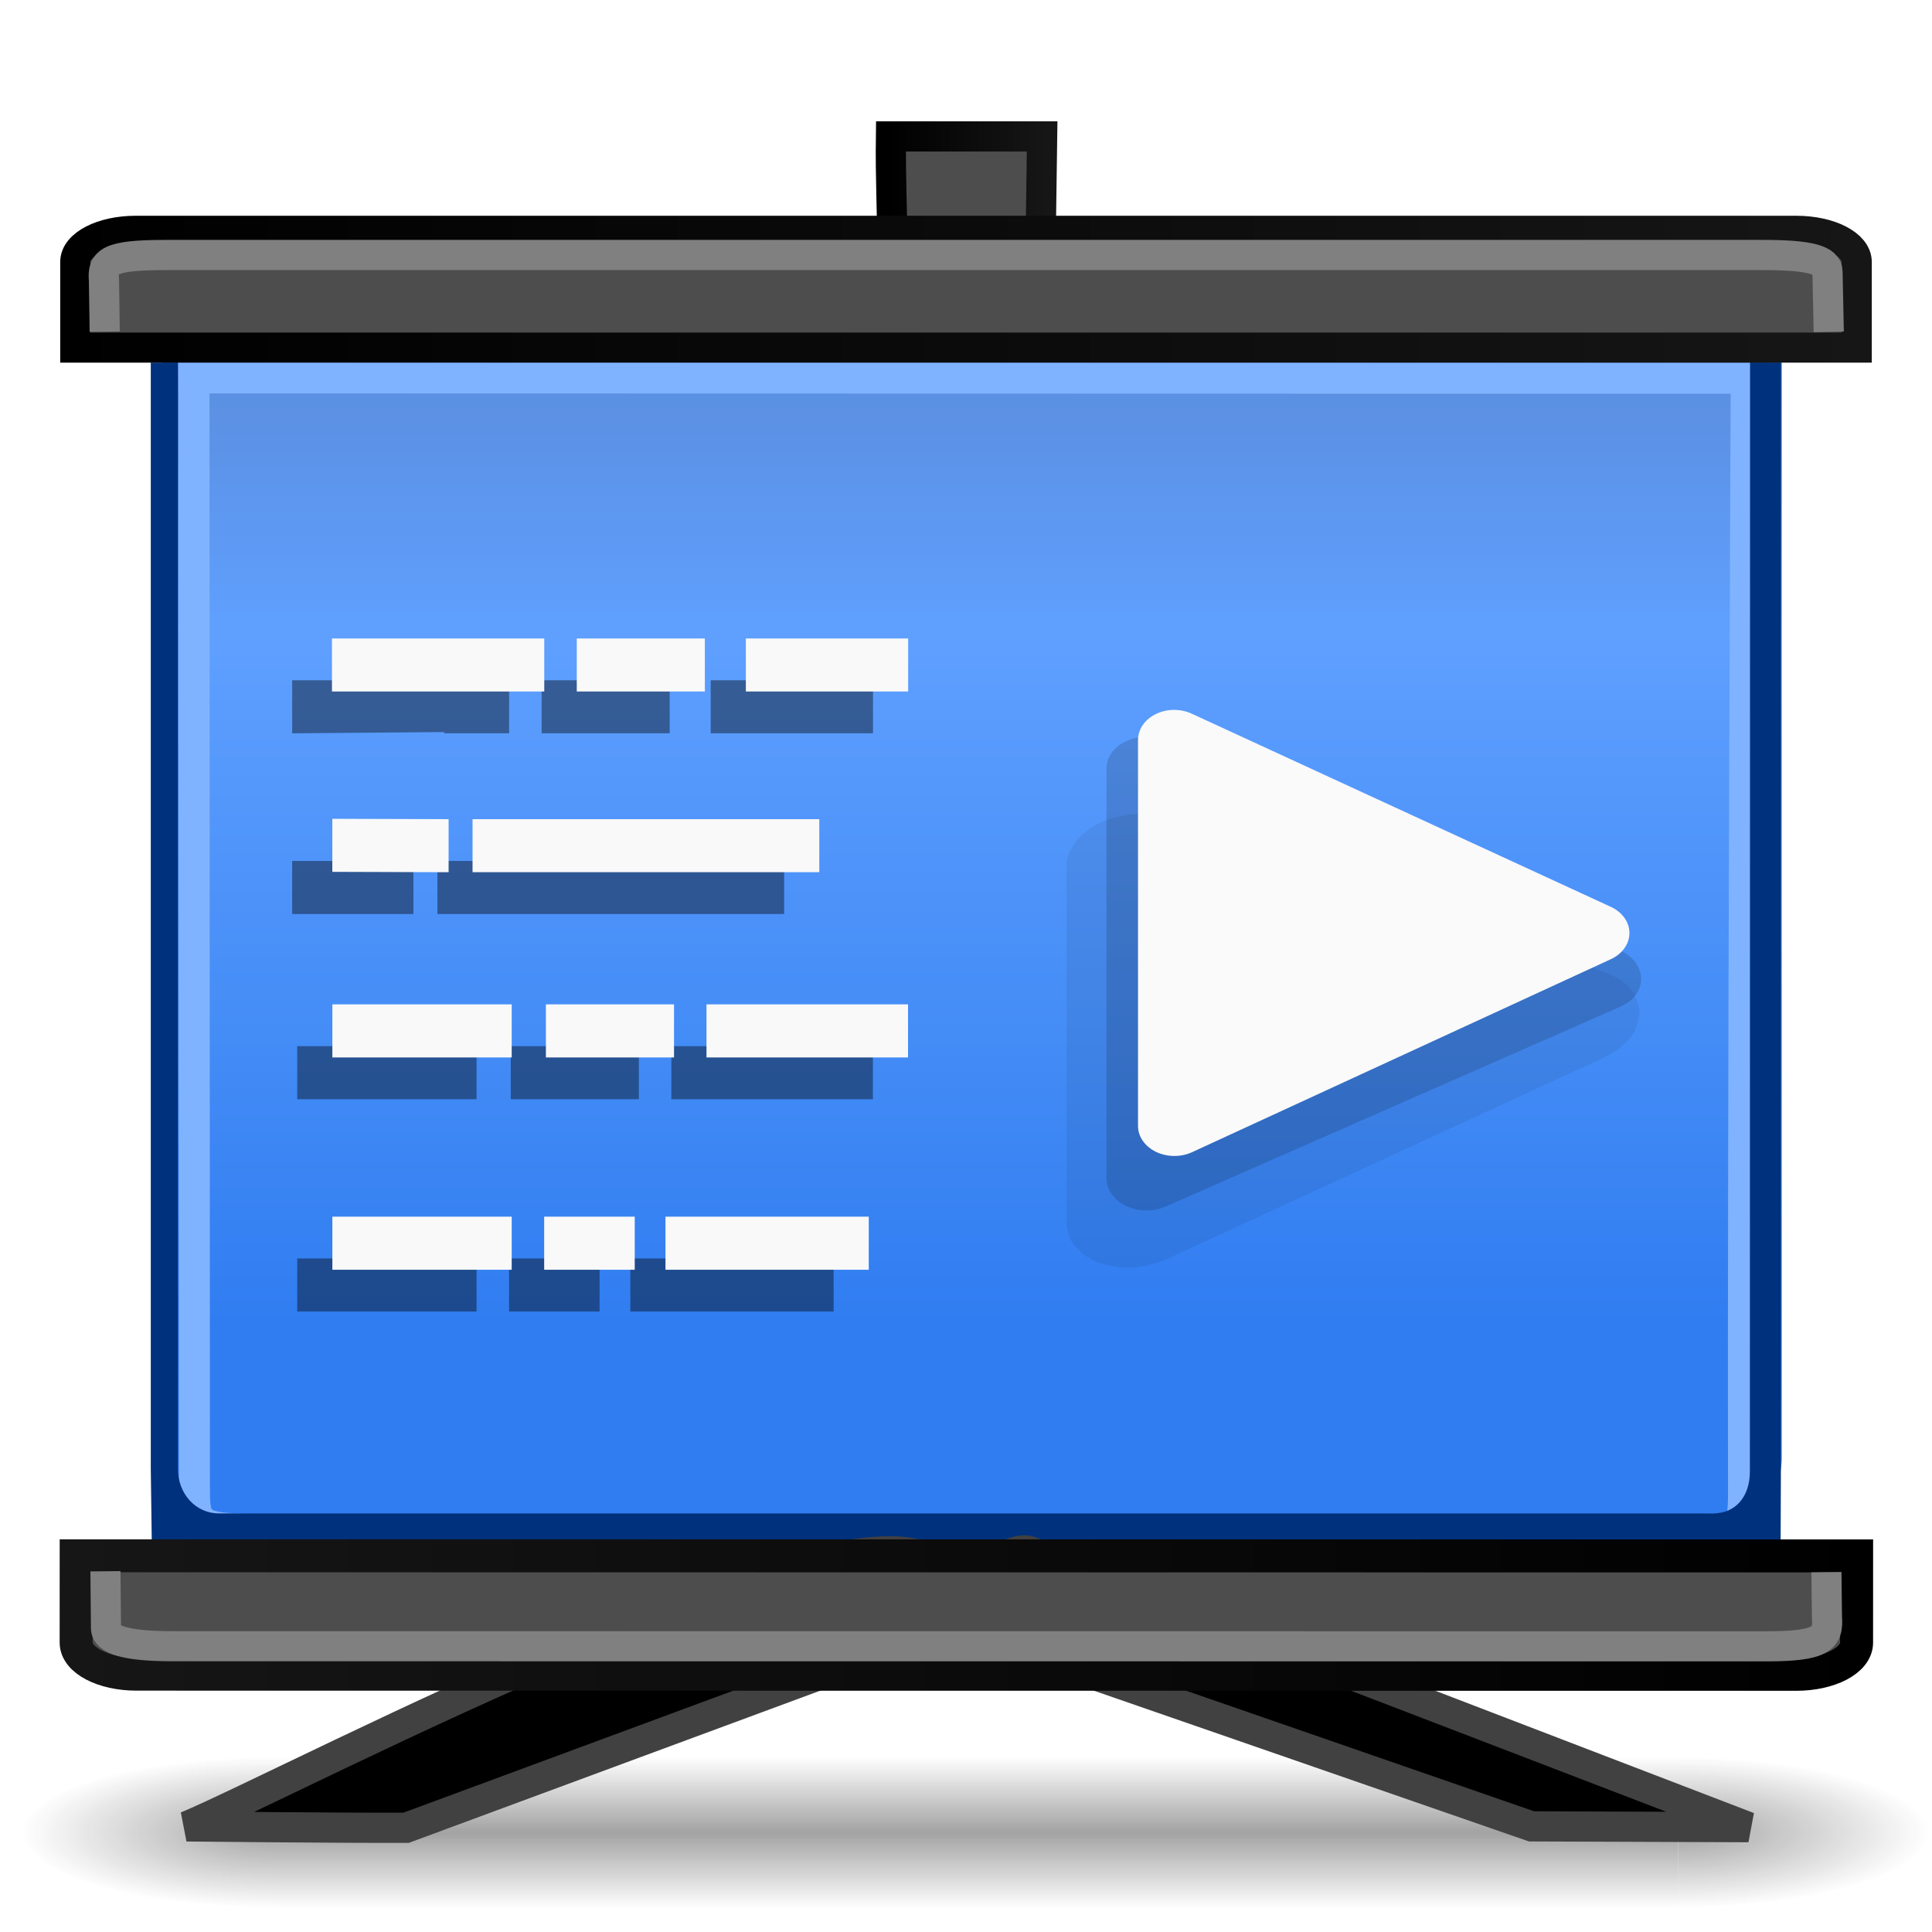
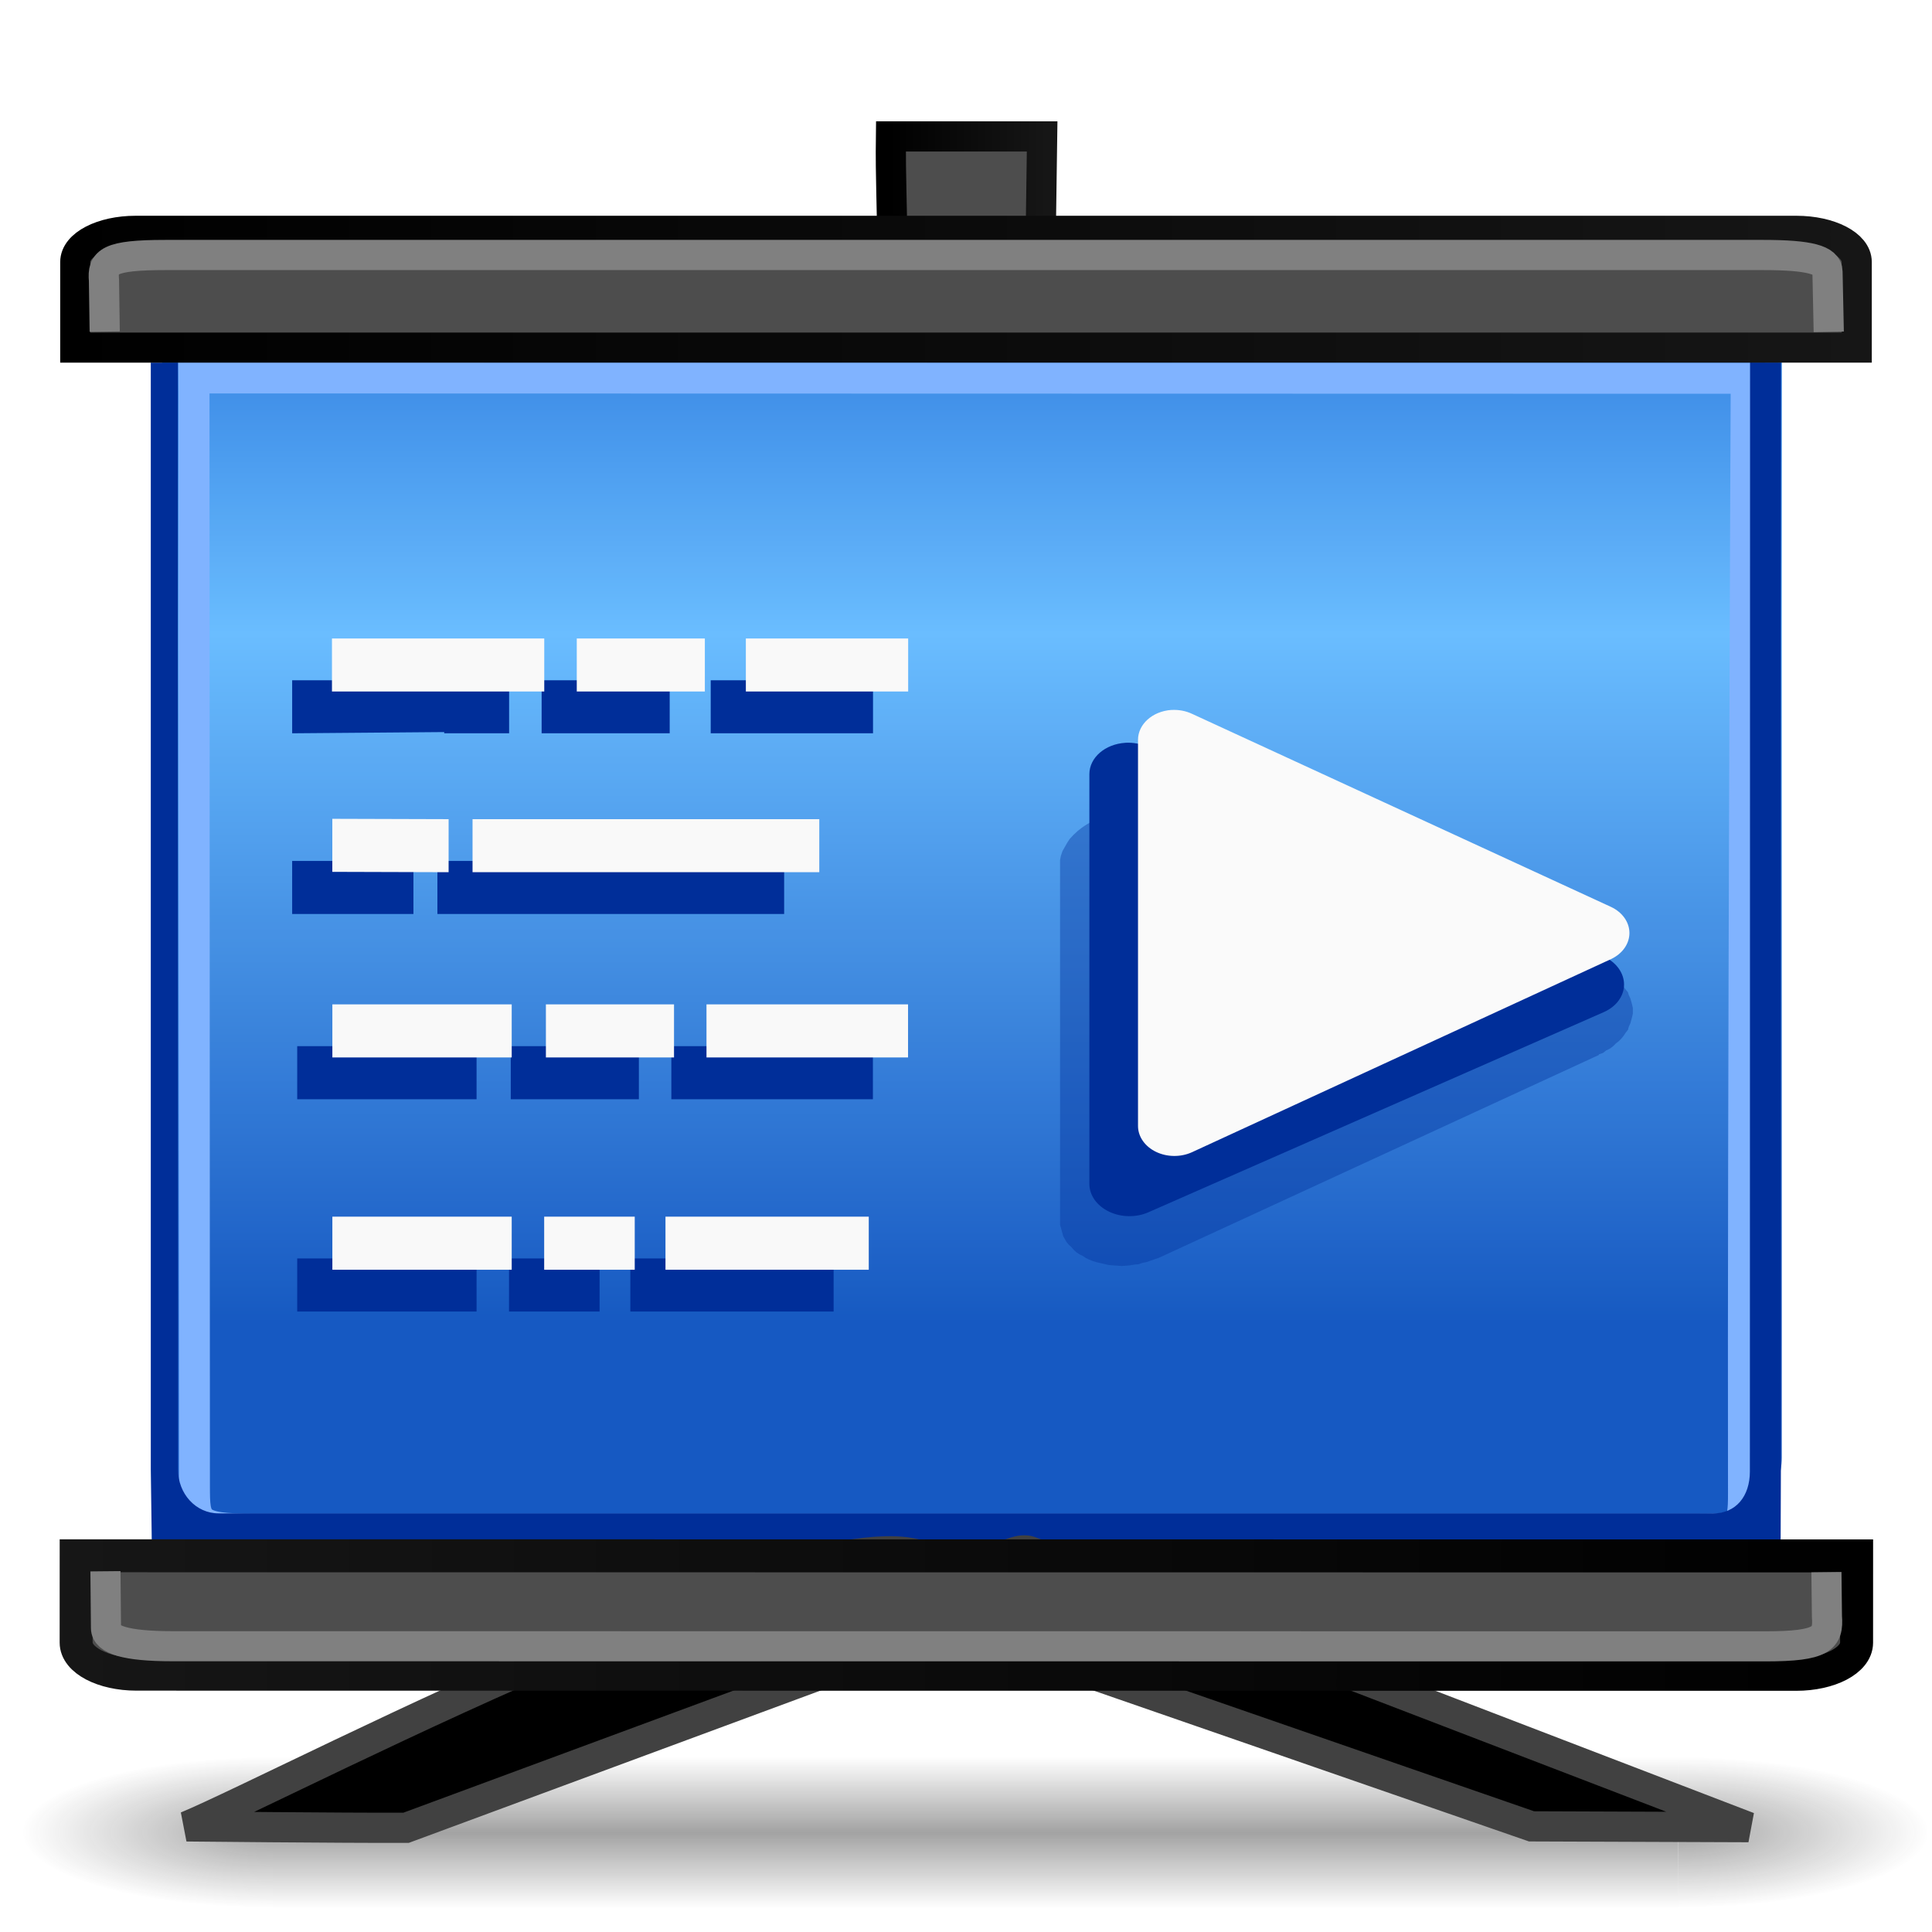
<svg xmlns="http://www.w3.org/2000/svg" xmlns:ns1="http://www.openswatchbook.org/uri/2009/osb" xmlns:xlink="http://www.w3.org/1999/xlink" id="svg2453" height="64" width="64" version="1.0">
  <defs id="defs2455">
    <linearGradient id="linearGradient6532">
-       <stop style="stop-color:#548ade;stop-opacity:1" offset="0" id="stop6534" />
-       <stop id="stop6540" offset="0.272" style="stop-color:#589cff;stop-opacity:1" />
-       <stop style="stop-color:#2878f0;stop-opacity:1" offset="1" id="stop6536" />
+       <stop style="stop-color:#3689e6;stop-opacity:1" offset="0" id="stop6534" />
+       <stop id="stop6540" offset="0.272" style="stop-color:#64baff;stop-opacity:1" />
+       <stop style="stop-color:#0d52bf;stop-opacity:1" offset="1" id="stop6536" />
    </linearGradient>
    <linearGradient id="linearGradient6490" ns1:paint="gradient">
      <stop style="stop-color:#000000;stop-opacity:1;" offset="0" id="stop6492" />
      <stop style="stop-color:#000000;stop-opacity:0;" offset="1" id="stop6494" />
    </linearGradient>
    <linearGradient id="linearGradient5641" ns1:paint="solid">
      <stop style="stop-color:#000000;stop-opacity:1;" offset="0" id="stop5643" />
    </linearGradient>
    <linearGradient id="linearGradient3707-319-631-407-324-616-674-812-821-107-178-392-400-6-3-549-901-1-9-100-4-2">
      <stop offset="0" style="stop-color:#000000;stop-opacity:1" id="stop17839-7-3" />
      <stop offset="1" style="stop-color:#161616;stop-opacity:1" id="stop17841-4-8" />
    </linearGradient>
    <radialGradient r="2.5" gradientTransform="matrix(2.0038,0,0,1.4,27.988,-17.4)" cx="4.993" cy="43.5" gradientUnits="userSpaceOnUse" id="c">
      <stop id="stop4912" offset="0" stop-color="#181818" />
      <stop id="stop4914" offset="1" stop-opacity="0" stop-color="#181818" />
    </radialGradient>
    <radialGradient r="2.5" gradientTransform="matrix(2.0038,0,0,1.4,-20.012,-104.4)" cx="4.993" cy="43.5" gradientUnits="userSpaceOnUse" id="b">
      <stop id="stop4917" offset="0" stop-color="#181818" />
      <stop id="stop4919" offset="1" stop-opacity="0" stop-color="#181818" />
    </radialGradient>
    <linearGradient x1="25.058" y1="47.028" x2="25.058" gradientUnits="userSpaceOnUse" y2="39.999" id="f">
      <stop id="stop4922" offset="0" stop-opacity="0" stop-color="#181818" />
      <stop id="stop4924" offset=".5" stop-color="#181818" />
      <stop id="stop4926" offset="1" stop-opacity="0" stop-color="#181818" />
    </linearGradient>
    <linearGradient xlink:href="#linearGradient3707-319-631-407-324-616-674-812-821-107-178-392-400-6-3-549-901-1-9-100-4-2" id="linearGradient6504" x1="2.252" y1="14.272" x2="62.399" y2="14.272" gradientUnits="userSpaceOnUse" gradientTransform="matrix(0.9976838,0,0,0.5323295,-0.251081,1.982942)" />
    <linearGradient xlink:href="#linearGradient6532" id="linearGradient6538" x1="32.275" y1="19.415" x2="32.275" y2="51.415" gradientUnits="userSpaceOnUse" gradientTransform="matrix(0.8926622,0,0,0.9817135,3.339732,-6.627918)" />
    <radialGradient xlink:href="#c" id="radialGradient4213" gradientUnits="userSpaceOnUse" gradientTransform="matrix(2.0038,0,0,1.4,27.988,-17.4)" cx="4.993" cy="43.5" r="2.5" />
    <radialGradient xlink:href="#b" id="radialGradient4215" gradientUnits="userSpaceOnUse" gradientTransform="matrix(2.0038,0,0,1.4,-20.012,-104.4)" cx="4.993" cy="43.5" r="2.5" />
    <linearGradient xlink:href="#f" id="linearGradient4217" gradientUnits="userSpaceOnUse" x1="25.058" y1="47.028" x2="25.058" y2="39.999" />
    <linearGradient xlink:href="#linearGradient3707-319-631-407-324-616-674-812-821-107-178-392-400-6-3-549-901-1-9-100-4-2" id="linearGradient4223" gradientUnits="userSpaceOnUse" gradientTransform="matrix(-0.9970871,-8.6911381e-5,1.8949314e-4,-0.5396258,64.24038,61.20455)" x1="2.252" y1="14.272" x2="62.399" y2="14.272" />
    <linearGradient xlink:href="#linearGradient3707-319-631-407-324-616-674-812-821-107-178-392-400-6-3-549-901-1-9-100-4-2" id="linearGradient4231" gradientUnits="userSpaceOnUse" gradientTransform="matrix(0.08676584,0,0,0.5324263,29.24359,-1.217683)" x1="2.252" y1="14.272" x2="62.399" y2="14.272" />
    <linearGradient id="linearGradient3924-4">
      <stop offset="0" style="stop-color:#ffffff;stop-opacity:1" id="stop3926-8" />
      <stop offset="0.063" style="stop-color:#ffffff;stop-opacity:0.235" id="stop3928-6" />
      <stop offset="0.951" style="stop-color:#ffffff;stop-opacity:0.157" id="stop3930-4" />
      <stop offset="1" style="stop-color:#ffffff;stop-opacity:0.392" id="stop3932-4" />
    </linearGradient>
    <linearGradient id="linearGradient5344-867-2">
      <stop id="stop5559-5" style="stop-color:#f9c590;stop-opacity:1" offset="0" />
      <stop id="stop5561-3" style="stop-color:#f19860;stop-opacity:1" offset="0.397" />
      <stop id="stop5563-5" style="stop-color:#ce5d36;stop-opacity:1" offset="1" />
    </linearGradient>
    <linearGradient id="linearGradient4288">
      <stop offset="0" style="stop-color:#b95b20;stop-opacity:1" id="stop4290" />
      <stop offset="1" style="stop-color:#ed8137;stop-opacity:1" id="stop4292" />
    </linearGradient>
    <linearGradient id="linearGradient3104-5-6">
      <stop id="stop3106-9-1" style="stop-color:#aaaaaa;stop-opacity:1" offset="0" />
      <stop id="stop3108-9" style="stop-color:#c8c8c8;stop-opacity:1" offset="1" />
    </linearGradient>
    <linearGradient gradientTransform="translate(2.4e-6,0.9674487)" gradientUnits="userSpaceOnUse" xlink:href="#linearGradient3924-4" id="linearGradient3084" y2="43" x2="24" y1="5" x1="24" />
    <radialGradient gradientTransform="matrix(0,2.644472,-2.797536,-7.1978467e-8,55.57302,-14.64146)" gradientUnits="userSpaceOnUse" xlink:href="#linearGradient3600" id="radialGradient3093" fy="8.45" fx="7.496" r="20" cy="8.45" cx="7.496" />
    <linearGradient id="linearGradient3600">
      <stop offset="0" style="stop-color:#f4f4f4;stop-opacity:1" id="stop3602" />
      <stop offset="1" style="stop-color:#dbdbdb;stop-opacity:1" id="stop3604" />
    </linearGradient>
    <linearGradient gradientTransform="matrix(1.363636,0,0,1.363636,-0.7929132,-1.750068)" gradientUnits="userSpaceOnUse" xlink:href="#linearGradient3104-5-6" id="linearGradient3095" y2="3.899" x2="24" y1="44" x1="24" />
    <linearGradient gradientUnits="userSpaceOnUse" xlink:href="#linearGradient3104-5-6" id="linearGradient3098" y2="3" x2="20" y1="43" x1="20" gradientTransform="matrix(1.363636,0,0,1.363636,-0.7929124,-3.069302)" />
    <radialGradient gradientTransform="matrix(2.003784,0,0,1.4,27.98813,-17.4)" gradientUnits="userSpaceOnUse" xlink:href="#linearGradient3688-166-749" id="radialGradient2873-966-168" fy="43.5" fx="4.993" r="2.5" cy="43.5" cx="4.993" />
    <linearGradient id="linearGradient3688-166-749">
      <stop offset="0" style="stop-color:#181818;stop-opacity:1" id="stop2883" />
      <stop offset="1" style="stop-color:#181818;stop-opacity:0" id="stop2885" />
    </linearGradient>
    <radialGradient gradientTransform="matrix(2.003784,0,0,1.4,-20.01187,-104.4)" gradientUnits="userSpaceOnUse" xlink:href="#linearGradient3688-166-749" id="radialGradient2875-742-326" fy="43.5" fx="4.993" r="2.5" cy="43.5" cx="4.993" />
    <linearGradient gradientUnits="userSpaceOnUse" xlink:href="#linearGradient3702-501-757" id="linearGradient2877-634-617" y2="39.999" x2="25.058" y1="47.028" x1="25.058" />
    <linearGradient id="linearGradient3702-501-757">
      <stop offset="0" style="stop-color:#181818;stop-opacity:0" id="stop2895" />
      <stop offset="0.5" style="stop-color:#181818;stop-opacity:1" id="stop2897" />
      <stop offset="1" style="stop-color:#181818;stop-opacity:0" id="stop2899" />
    </linearGradient>
    <radialGradient r="20" fy="8.45" fx="7.496" cy="8.45" cx="7.496" gradientTransform="matrix(0,1.93928,-2.051527,-5.2784231e-8,16.65095,1.171514)" gradientUnits="userSpaceOnUse" id="radialGradient3049" xlink:href="#linearGradient3600" />
    <linearGradient y2="3.899" x2="24" y1="44" x1="24" gradientTransform="translate(-24.68408,10.62521)" gradientUnits="userSpaceOnUse" id="linearGradient3051" xlink:href="#linearGradient3104-5-6" />
    <radialGradient r="20" fy="8.45" fx="7.496" cy="8.45" cx="7.496" gradientTransform="matrix(0,1.93928,-2.051527,-5.2784231e-8,5.793811,-9.685629)" gradientUnits="userSpaceOnUse" id="radialGradient3843" xlink:href="#linearGradient3600" />
    <linearGradient y2="3.899" x2="24" y1="44" x1="24" gradientTransform="translate(-35.54123,-0.2319351)" gradientUnits="userSpaceOnUse" id="linearGradient3845" xlink:href="#linearGradient3104-5-6" />
    <radialGradient r="20" fy="8.45" fx="7.496" cy="8.45" cx="7.496" gradientTransform="matrix(0,1.93928,-2.051527,-5.2784231e-8,6.079525,19.60009)" gradientUnits="userSpaceOnUse" id="radialGradient3849" xlink:href="#linearGradient3600" />
    <linearGradient y2="3.899" x2="24" y1="44" x1="24" gradientTransform="translate(-35.25551,29.05378)" gradientUnits="userSpaceOnUse" id="linearGradient3851" xlink:href="#linearGradient3104-5-6" />
    <radialGradient r="20" fy="8.45" fx="7.496" cy="8.45" cx="7.496" gradientTransform="matrix(1.371278,1.371278,-1.450649,1.450649,12.60239,-10.94562)" gradientUnits="userSpaceOnUse" id="radialGradient3853" xlink:href="#linearGradient3600" />
    <linearGradient y2="3.899" x2="24" y1="44" x1="24" gradientTransform="matrix(0.7071068,-0.7071068,0.7071068,0.7071068,-9.941126,24.96744)" gradientUnits="userSpaceOnUse" id="linearGradient3855" xlink:href="#linearGradient3104-5-6" />
    <radialGradient r="20" fy="8.45" fx="7.496" cy="8.45" cx="7.496" gradientTransform="matrix(0,1.93928,-2.051527,-5.2784231e-8,41.33504,-8.486255)" gradientUnits="userSpaceOnUse" id="radialGradient3858" xlink:href="#linearGradient3600" />
    <radialGradient r="20" fy="8.45" fx="7.496" cy="8.45" cx="7.496" gradientTransform="matrix(0,1.93928,-2.051527,-5.2784231e-8,-0.2061889,-15.68563)" gradientUnits="userSpaceOnUse" id="radialGradient3863" xlink:href="#linearGradient3600" />
    <linearGradient y2="3.899" x2="24" y1="44" x1="24" gradientTransform="translate(-41.54123,-6.231935)" gradientUnits="userSpaceOnUse" id="linearGradient3865" xlink:href="#linearGradient3104-5-6" />
    <radialGradient id="c-6" gradientUnits="userSpaceOnUse" cy="43.5" cx="4.993" gradientTransform="matrix(2.0038,0,0,1.4,27.988,-17.4)" r="2.5">
      <stop stop-color="#181818" offset="0" id="stop4912-0" />
      <stop stop-color="#181818" stop-opacity="0" offset="1" id="stop4914-6" />
    </radialGradient>
    <radialGradient id="b-2" gradientUnits="userSpaceOnUse" cy="43.5" cx="4.993" gradientTransform="matrix(2.0038,0,0,1.4,-20.012,-104.4)" r="2.5">
      <stop stop-color="#181818" offset="0" id="stop4917-6" />
      <stop stop-color="#181818" stop-opacity="0" offset="1" id="stop4919-1" />
    </radialGradient>
    <linearGradient gradientTransform="matrix(0.9976838,0,0,0.5323295,-0.251081,1.982942)" gradientUnits="userSpaceOnUse" y2="14.272" x2="62.399" y1="14.272" x1="2.252" id="linearGradient4345" xlink:href="#linearGradient3707-319-631-407-324-616-674-812-821-107-178-392-400-6-3-549-901-1-9-100-4-2" />
    <linearGradient y2="39.999" x2="25.058" y1="47.028" x1="25.058" gradientUnits="userSpaceOnUse" id="linearGradient4350" xlink:href="#f" />
    <linearGradient y2="14.272" x2="62.399" y1="14.272" x1="2.252" gradientTransform="matrix(-0.9970871,-8.6911381e-5,1.8949314e-4,-0.5396258,64.24038,61.20455)" gradientUnits="userSpaceOnUse" id="linearGradient4352" xlink:href="#linearGradient3707-319-631-407-324-616-674-812-821-107-178-392-400-6-3-549-901-1-9-100-4-2" />
    <linearGradient y2="14.272" x2="62.399" y1="14.272" x1="2.252" gradientTransform="matrix(0.05374904,0,0,0.4344139,30.27789,0.7154782)" gradientUnits="userSpaceOnUse" id="linearGradient4354" xlink:href="#linearGradient3707-319-631-407-324-616-674-812-821-107-178-392-400-6-3-549-901-1-9-100-4-2" />
  </defs>
  <g transform="matrix(1.579552,0,0,0.55556,-5.594184,37.08786)" id="g4933">
    <g style="opacity:0.4" transform="matrix(1.0526,0,0,1.2857,-1.2632,-13.429)" id="g4935">
      <rect style="fill:url(#radialGradient4213)" height="7" width="5" y="40" x="38" id="rect4937" />
      <rect style="fill:url(#radialGradient4215)" transform="scale(-1,-1)" height="7" width="5" y="-47" x="-10" id="rect4939" />
      <rect style="fill:url(#linearGradient4217)" height="7" width="28" y="40" x="10" id="rect4941" />
    </g>
  </g>
  <path d="M 30.528,8.095 A 4.004,4.004 0 0 0 28.61,8.649 L 13.568,17.343 a 4.004,4.004 0 0 0 -1.918,2.77 4.004,4.004 0 0 0 -0.043,0 4.004,4.004 0 0 0 -1.321,2.983 l -0.085,17.344 a 4.004,4.004 0 0 0 1.364,2.983 4.004,4.004 0 0 0 0,0.043 4.004,4.004 0 0 0 1.96,2.855 l 15,8.608 a 4.004,4.004 0 0 0 3.281,0.298 4.004,4.004 0 0 0 0.043,0 4.004,4.004 0 0 0 3.409,-0.256 l 15,-8.651 a 4.004,4.004 0 0 0 1.918,-2.727 4.004,4.004 0 0 0 1.491,-3.068 l 0,-17.344 A 4.004,4.004 0 0 0 52.304,20.198 4.004,4.004 0 0 0 50.343,17.343 L 35.301,8.692 A 4.004,4.004 0 0 0 32.02,8.351 4.004,4.004 0 0 0 30.528,8.095 Z" id="path4564-0" style="color:#000000;display:inline;overflow:visible;visibility:visible;opacity:0.05;fill:url(#linearGradient3098);fill-opacity:1;fill-rule:nonzero;stroke:none;stroke-width:0.733;stroke-miterlimit:4;stroke-dasharray:none;marker:none;enable-background:accumulate" />
  <path id="rect5505-21-3-8-5-2" d="m 57.228,50.441 c 1.008,0 1.795,-1.06 1.795,-2.153 l 0.004,-37.183 -53.657,0.345 0,37.017 c 0,1.094 0.812,1.974 1.82,1.974 z" style="color:#000000;display:inline;overflow:visible;visibility:visible;opacity:0.96;fill:url(#linearGradient6538);fill-opacity:1;fill-rule:nonzero;stroke:none;stroke-width:1;marker:none;enable-background:accumulate" />
  <path style="opacity:1;fill:none;stroke:#80b3ff;stroke-width:1.028;stroke-linecap:butt;stroke-linejoin:miter;stroke-miterlimit:4;stroke-dasharray:none" d="m 6.42,12.519 51.427,0.012 c 0,0 -0.113,24.646 -0.091,36.937 0.002,1.159 -0.085,1.188 -1.574,1.188 l -47.791,0 c -1.939,0 -1.95,-0.219 -1.951,-1.436 L 6.426,13.024 Z" id="rect4945" />
-   <path id="rect5505-21-3-8-9-1-1" d="m 58.986,51.009 0.008,-2.229 0.005,-36.769 -1.026,-0.004 -0.006,36.739 c -1.3e-4,0.821 -0.462,1.387 -1.218,1.387 l -49.504,0 c -0.756,0 -1.35,-0.646 -1.35,-1.466 l 0,-36.656 -0.9,0 0,36.656 0.034,2.495 z" style="color:#000000;font-style:normal;font-variant:normal;font-weight:normal;font-stretch:normal;font-size:medium;line-height:normal;font-family:sans-serif;text-indent:0;text-align:start;text-decoration:none;text-decoration-line:none;text-decoration-style:solid;text-decoration-color:#000000;letter-spacing:normal;word-spacing:normal;text-transform:none;direction:ltr;block-progression:tb;writing-mode:lr-tb;baseline-shift:baseline;text-anchor:start;white-space:normal;clip-rule:nonzero;display:inline;overflow:visible;visibility:visible;opacity:1;isolation:auto;mix-blend-mode:normal;color-interpolation:sRGB;color-interpolation-filters:linearRGB;solid-color:#000000;solid-opacity:1;fill:#00317d;fill-opacity:1;fill-rule:nonzero;stroke:none;stroke-width:1;stroke-linecap:round;stroke-linejoin:round;stroke-miterlimit:4;stroke-dasharray:none;stroke-dashoffset:0;stroke-opacity:1;marker:none;color-rendering:auto;image-rendering:auto;shape-rendering:auto;text-rendering:auto;enable-background:accumulate" />
+   <path id="rect5505-21-3-8-9-1-1" d="m 58.986,51.009 0.008,-2.229 0.005,-36.769 -1.026,-0.004 -0.006,36.739 c -1.3e-4,0.821 -0.462,1.387 -1.218,1.387 l -49.504,0 c -0.756,0 -1.35,-0.646 -1.35,-1.466 l 0,-36.656 -0.9,0 0,36.656 0.034,2.495 z" style="color:#000000;font-style:normal;font-variant:normal;font-weight:normal;font-stretch:normal;font-size:medium;line-height:normal;font-family:sans-serif;text-indent:0;text-align:start;text-decoration:none;text-decoration-line:none;text-decoration-style:solid;text-decoration-color:#000000;letter-spacing:normal;word-spacing:normal;text-transform:none;direction:ltr;block-progression:tb;writing-mode:lr-tb;baseline-shift:baseline;text-anchor:start;white-space:normal;clip-rule:nonzero;display:inline;overflow:visible;visibility:visible;opacity:1;isolation:auto;mix-blend-mode:normal;color-interpolation:sRGB;color-interpolation-filters:linearRGB;solid-color:#000000;solid-opacity:1;fill:#002e99;fill-opacity:1;fill-rule:nonzero;stroke:none;stroke-width:1;stroke-linecap:round;stroke-linejoin:round;stroke-miterlimit:4;stroke-dasharray:none;stroke-dashoffset:0;stroke-opacity:1;marker:none;color-rendering:auto;image-rendering:auto;shape-rendering:auto;text-rendering:auto;enable-background:accumulate" />
  <path id="path4227" d="m 34.469,8.278 0.053,-3.759 -5.008,-7.64e-5 c -0.019,1.402 0.044,2.378 0.044,3.769 l 2.484,0 z" style="color:#000000;display:inline;overflow:visible;visibility:visible;opacity:1;fill:#4d4d4d;fill-opacity:1;fill-rule:nonzero;stroke:url(#linearGradient4231);stroke-width:1;stroke-miterlimit:4;stroke-dasharray:none;stroke-opacity:1;marker:none;enable-background:accumulate" />
  <path id="path4473" d="m 61.507,11.515 0,-2.837 c 0,-0.572 -0.892,-1.032 -2,-1.032 l -55.014,0 c -1.108,0 -2,0.46 -2,1.032 l 0,2.837 z" style="color:#000000;display:inline;overflow:visible;visibility:visible;opacity:1;fill:#4d4d4d;fill-opacity:1;fill-rule:nonzero;stroke:url(#linearGradient6504);stroke-width:0.997;stroke-miterlimit:4;stroke-dasharray:none;stroke-opacity:1;marker:none;enable-background:accumulate" />
-   <g id="g4365" transform="translate(0.7460898,-2.6875)">
-     <path style="opacity:0.07;fill:#000000;fill-opacity:1;fill-rule:evenodd;stroke:none" id="path4082" d="m 36.6,29.688 c -0.01,0 -0.205,0.03 -0.214,0.031 -0.01,0 -0.178,0.047 -0.188,0.049 -0.01,0 -0.178,0.046 -0.188,0.049 -0.009,0 -0.179,0.065 -0.188,0.069 -0.009,0 -0.179,0.084 -0.188,0.088 -0.009,0 -0.153,0.082 -0.161,0.087 -0.008,0 -0.153,0.101 -0.161,0.106 -0.007,0.01 -0.127,0.099 -0.134,0.105 -0.007,0.01 -0.128,0.118 -0.134,0.124 -0.006,0.01 -0.129,0.137 -0.134,0.143 -0.005,0.01 -0.076,0.114 -0.08,0.121 -0.004,0.01 -0.077,0.134 -0.08,0.141 -0.004,0.01 -0.078,0.133 -0.08,0.141 -0.003,0.01 -0.052,0.151 -0.054,0.159 -0.002,0.01 -0.026,0.13 -0.027,0.138 -9.05e-4,0.01 6e-6,0.148 0,0.155 l 0,11.814 c 5.4e-5,0.01 -5.07e-4,0.112 0,0.117 5.06e-4,0 0.026,0.091 0.027,0.096 9.04e-4,0 0.025,0.091 0.027,0.096 0.001,0 0.025,0.091 0.027,0.096 0.002,0 0.025,0.091 0.027,0.096 0.002,0 0.051,0.09 0.054,0.094 0.003,0 0.05,0.09 0.054,0.094 0.003,0 0.077,0.088 0.08,0.093 0.004,0 0.077,0.069 0.08,0.073 0.004,0 0.076,0.089 0.08,0.093 0.004,0 0.076,0.07 0.08,0.073 0.005,0 0.102,0.068 0.107,0.072 0.005,0 0.102,0.049 0.107,0.052 0.005,0 0.102,0.069 0.107,0.072 0.006,0 0.101,0.05 0.107,0.052 0.006,0 0.128,0.048 0.134,0.051 0.006,0 0.101,0.031 0.107,0.033 0.006,0 0.128,0.03 0.134,0.031 0.006,0 0.127,0.03 0.134,0.031 0.007,0 0.127,0.03 0.134,0.031 0.007,10e-4 0.127,0.011 0.134,0.012 0.007,6e-4 0.154,0.01 0.161,0.01 0.007,4e-4 0.127,0.012 0.134,0.012 0.007,0 0.127,-0.01 0.134,-0.01 0.007,-4e-4 0.127,-0.01 0.134,-0.01 0.007,-7e-4 0.154,-0.027 0.161,-0.028 0.007,-10e-4 0.127,-0.01 0.134,-0.01 0.007,0 0.127,-0.045 0.134,-0.046 0.007,0 0.127,-0.025 0.134,-0.027 0.007,0 0.127,-0.044 0.134,-0.046 0.007,0 0.128,-0.044 0.134,-0.046 0.006,0 0.128,-0.044 0.134,-0.046 l 14.58,-6.722 a 0.679,0.943 83.327 0 0 0,-0.02 c 0.006,0 0.128,-0.043 0.134,-0.046 0.006,0 0.102,-0.08 0.107,-0.084 0.006,0 0.129,-0.062 0.134,-0.066 0.005,0 0.102,-0.08 0.107,-0.084 0.005,0 0.076,-0.078 0.08,-0.082 0.005,0 0.103,-0.079 0.107,-0.084 0.004,0 0.076,-0.078 0.08,-0.082 0.004,0 0.077,-0.097 0.08,-0.102 0.004,0 0.05,-0.076 0.054,-0.081 0.003,0 0.078,-0.097 0.08,-0.102 0.003,0 0.024,-0.094 0.027,-0.099 0.002,0 0.052,-0.115 0.054,-0.12 0.002,0 0.025,-0.093 0.027,-0.099 0.001,-0.01 0.026,-0.093 0.027,-0.099 9.05e-4,-0.01 0.026,-0.113 0.027,-0.118 4.7e-4,-0.01 0,-0.092 0,-0.097 0,-0.01 4.7e-4,-0.092 0,-0.097 -4.69e-4,-0.01 -0.026,-0.11 -0.027,-0.115 -9.04e-4,0 -0.025,-0.091 -0.027,-0.096 -0.001,0 -0.025,-0.091 -0.027,-0.096 -0.002,0 -0.051,-0.109 -0.054,-0.114 -0.002,0 -0.024,-0.091 -0.027,-0.096 -0.003,0 -0.077,-0.088 -0.08,-0.093 -0.003,0 -0.05,-0.071 -0.054,-0.075 -0.004,0 -0.076,-0.088 -0.08,-0.093 -0.004,0 -0.076,-0.069 -0.08,-0.073 -0.004,0 -0.102,-0.068 -0.107,-0.072 -0.005,0 -0.075,-0.07 -0.08,-0.073 -0.005,0 -0.102,-0.069 -0.107,-0.072 -0.005,0 -0.128,-0.048 -0.134,-0.051 -0.006,0 -0.101,-0.069 -0.107,-0.072 -0.006,0 -0.128,-0.029 -0.134,-0.031 a 0.679,0.943 83.327 0 0 0,-0.019 l -14.58,-5.092 0,0.019 c -0.007,0 -0.127,-0.049 -0.134,-0.051 -0.007,0 -0.153,-0.048 -0.161,-0.049 -0.007,0 -0.153,-0.029 -0.161,-0.03 -0.008,0 -0.126,-0.011 -0.134,-0.012 -0.008,-8e-4 -0.153,-0.01 -0.161,-0.011 -0.008,-4e-4 -0.18,-0.01 -0.188,-0.01 -0.008,0 -0.153,0.01 -0.161,0.01 -0.008,5e-4 -0.153,0.01 -0.161,0.01 z" />
-     <path style="opacity:0.15;fill:#000000;fill-opacity:1;fill-rule:evenodd;stroke:none" id="path4044-8" d="m 37.101,27.106 a 1.312,1.055 1.634 0 0 -1.194,1.038 l 0,13.583 a 1.312,1.055 1.634 0 0 1.944,0.936 l 15.107,-6.64 a 1.312,1.055 1.634 0 0 0,-1.832 l -15.107,-6.944 a 1.312,1.055 1.634 0 0 -0.75,-0.142 z" />
-     <path style="fill:#fafafa;fill-opacity:1;fill-rule:evenodd;stroke:none" id="path4044" d="m 38.05,26.206 a 1.205,0.994 0 0 0 -1.098,0.989 l 0,12.799 a 1.205,0.994 0 0 0 1.787,0.863 l 13.885,-6.399 a 1.205,0.994 0 0 0 0,-1.726 l -13.885,-6.399 a 1.205,0.994 0 0 0 -0.689,-0.126 z" />
-   </g>
+   <path d="m 37.127,26.938 c -0.01,0 -0.205,0.03 -0.214,0.031 -0.01,0 -0.178,0.047 -0.188,0.049 -0.01,0 -0.178,0.046 -0.188,0.049 -0.009,0 -0.179,0.065 -0.188,0.069 -0.009,0 -0.179,0.084 -0.188,0.088 -0.009,0 -0.153,0.082 -0.161,0.087 -0.008,0 -0.153,0.101 -0.161,0.106 -0.007,0.01 -0.127,0.099 -0.134,0.105 -0.007,0.01 -0.128,0.118 -0.134,0.124 -0.006,0.01 -0.129,0.137 -0.134,0.143 -0.005,0.01 -0.076,0.114 -0.08,0.121 -0.004,0.01 -0.077,0.134 -0.08,0.141 -0.004,0.01 -0.078,0.133 -0.08,0.141 -0.003,0.01 -0.052,0.151 -0.054,0.159 -0.002,0.01 -0.026,0.13 -0.027,0.138 -9.05e-4,0.01 6e-6,0.148 0,0.155 v 11.814 c 5.4e-5,0.01 -5.07e-4,0.112 0,0.117 5.06e-4,0 0.026,0.091 0.027,0.096 9.04e-4,0 0.025,0.091 0.027,0.096 0.001,0 0.025,0.091 0.027,0.096 0.002,0 0.025,0.091 0.027,0.096 0.002,0 0.051,0.09 0.054,0.094 0.003,0 0.05,0.09 0.054,0.094 0.003,0 0.077,0.088 0.08,0.093 0.004,0 0.077,0.069 0.08,0.073 0.004,0 0.076,0.089 0.08,0.093 0.004,0 0.076,0.07 0.08,0.073 0.005,0 0.102,0.068 0.107,0.072 0.005,0 0.102,0.049 0.107,0.052 0.005,0 0.102,0.069 0.107,0.072 0.006,0 0.101,0.05 0.107,0.052 0.006,0 0.128,0.048 0.134,0.051 0.006,0 0.101,0.031 0.107,0.033 0.006,0 0.128,0.03 0.134,0.031 0.006,0 0.127,0.03 0.134,0.031 0.007,0 0.127,0.03 0.134,0.031 0.007,10e-4 0.127,0.011 0.134,0.012 0.007,6e-4 0.154,0.01 0.161,0.01 0.007,4e-4 0.127,0.012 0.134,0.012 0.007,0 0.127,-0.01 0.134,-0.01 0.007,-4e-4 0.127,-0.01 0.134,-0.01 0.007,-7e-4 0.154,-0.027 0.161,-0.028 0.007,-10e-4 0.127,-0.01 0.134,-0.01 0.007,0 0.127,-0.045 0.134,-0.046 0.007,0 0.127,-0.025 0.134,-0.027 0.007,0 0.127,-0.044 0.134,-0.046 0.007,0 0.128,-0.044 0.134,-0.046 0.006,0 0.128,-0.044 0.134,-0.046 l 14.58,-6.722 a 0.679,0.943 83.327 0 0 0,-0.02 c 0.006,0 0.128,-0.043 0.134,-0.046 0.006,0 0.102,-0.08 0.107,-0.084 0.006,0 0.129,-0.062 0.134,-0.066 0.005,0 0.102,-0.08 0.107,-0.084 0.005,0 0.076,-0.078 0.08,-0.082 0.005,0 0.103,-0.079 0.107,-0.084 0.004,0 0.076,-0.078 0.08,-0.082 0.004,0 0.077,-0.097 0.08,-0.102 0.004,0 0.05,-0.076 0.054,-0.081 0.003,0 0.078,-0.097 0.08,-0.102 0.003,0 0.024,-0.094 0.027,-0.099 0.002,0 0.052,-0.115 0.054,-0.12 0.002,0 0.025,-0.093 0.027,-0.099 0.001,-0.01 0.026,-0.093 0.027,-0.099 9.05e-4,-0.01 0.026,-0.113 0.027,-0.118 4.7e-4,-0.01 0,-0.092 0,-0.097 0,-0.01 4.7e-4,-0.092 0,-0.097 -4.69e-4,-0.01 -0.026,-0.11 -0.027,-0.115 -9.04e-4,0 -0.025,-0.091 -0.027,-0.096 -0.001,0 -0.025,-0.091 -0.027,-0.096 -0.002,0 -0.051,-0.109 -0.054,-0.114 -0.002,0 -0.024,-0.091 -0.027,-0.096 -0.003,0 -0.077,-0.088 -0.08,-0.093 -0.003,0 -0.05,-0.071 -0.054,-0.075 -0.004,0 -0.076,-0.088 -0.08,-0.093 -0.004,0 -0.076,-0.069 -0.08,-0.073 -0.004,0 -0.102,-0.068 -0.107,-0.072 -0.005,0 -0.075,-0.07 -0.08,-0.073 -0.005,0 -0.102,-0.069 -0.107,-0.072 -0.005,0 -0.128,-0.048 -0.134,-0.051 -0.006,0 -0.101,-0.069 -0.107,-0.072 -0.006,0 -0.128,-0.029 -0.134,-0.031 a 0.679,0.943 83.327 0 0 0,-0.019 l -14.58,-5.092 v 0.019 c -0.007,0 -0.127,-0.049 -0.134,-0.051 -0.007,0 -0.153,-0.048 -0.161,-0.049 -0.007,0 -0.153,-0.029 -0.161,-0.03 -0.008,0 -0.126,-0.011 -0.134,-0.012 -0.008,-8e-4 -0.153,-0.01 -0.161,-0.011 -0.008,-4e-4 -0.18,-0.01 -0.188,-0.01 -0.008,0 -0.153,0.01 -0.161,0.01 -0.008,5e-4 -0.153,0.01 -0.161,0.01 z" id="path4082" style="opacity:0.384;fill:#002e99;fill-opacity:1;fill-rule:evenodd;stroke:none" />
+   <path d="m 37.281,24.606 a 1.312,1.055 1.634 0 0 -1.194,1.038 v 13.583 a 1.312,1.055 1.634 0 0 1.944,0.936 l 15.107,-6.64 a 1.312,1.055 1.634 0 0 0,-1.832 l -15.107,-6.944 a 1.312,1.055 1.634 0 0 -0.75,-0.142 z" id="path4044-8" style="opacity:1;fill:#002e99;fill-opacity:1;fill-rule:evenodd;stroke:none" />
+   <path d="m 38.796,23.518 a 1.205,0.994 0 0 0 -1.098,0.989 v 12.799 a 1.205,0.994 0 0 0 1.787,0.863 l 13.885,-6.399 a 1.205,0.994 0 0 0 0,-1.726 l -13.885,-6.399 a 1.205,0.994 0 0 0 -0.689,-0.126 z" id="path4044" style="fill:#fafafa;fill-opacity:1;fill-rule:evenodd;stroke:none" />
  <g transform="translate(166.3815,-974.9704)" id="layer1" />
  <path id="path4170" d="M 3.469,10.985 3.444,9.29 C 3.39,8.674 3.583,8.447 5.477,8.447 l 52.924,0 c 1.554,0 2.129,0.166 2.137,0.554 l 0.042,1.992" style="opacity:1;fill:none;stroke:#808080;stroke-width:1;stroke-linecap:butt;stroke-linejoin:miter;stroke-miterlimit:4;stroke-dasharray:none" />
  <path style="opacity:1;fill:#000000;fill-opacity:1;fill-rule:evenodd;stroke:#414141;stroke-width:1;stroke-miterlimit:4;stroke-dasharray:none;stroke-opacity:1" d="m 6.182,60.502 c 0,0 5.12,0.053 7.269,0.046 L 28.625,54.935 c 1.29,-0.501 4.633,-0.512 5.992,-0.019 l 16.116,5.584 7.189,0.027 -23.805,-9.139 c -0.598,-0.217 -1.69,0.818 -2.864,0.808 C 29.783,48.405 9.526,59.117 6.182,60.502 Z" id="path4191" />
  <path id="path4219" d="m 2.523,51.537 -0.001,2.876 c -2.035e-4,0.579 0.891,1.046 1.999,1.046 l 54.981,0.005 c 1.108,9.6e-5 1.999,-0.466 2,-1.046 l 9.92e-4,-2.876 z" style="color:#000000;display:inline;overflow:visible;visibility:visible;opacity:1;fill:#4d4d4d;fill-opacity:1;fill-rule:nonzero;stroke:url(#linearGradient4223);stroke-width:1.092;stroke-miterlimit:4;stroke-dasharray:none;stroke-opacity:1;marker:none;enable-background:accumulate" />
  <path id="path4221" d="m 60.503,52.08 0.017,1.468 c 0.054,0.722 -0.139,0.989 -2.028,0.989 L 5.704,54.533 C 4.154,54.533 3.514,54.313 3.511,53.934 l -0.018,-1.884" style="opacity:1;fill:none;stroke:#808080;stroke-width:0.997;stroke-linecap:butt;stroke-linejoin:miter;stroke-miterlimit:4;stroke-dasharray:none" />
-   <g transform="matrix(1.327925,0,0,1.289191,-7.745379,-4.266561)" id="g4384" style="opacity:0.411;fill:#000000;fill-opacity:1">
-     <g id="g4392">
-       <path style="color:#000000;font-style:normal;font-variant:normal;font-weight:normal;font-stretch:normal;font-size:medium;line-height:normal;font-family:Sans;-inkscape-font-specification:Sans;text-indent:0;text-align:start;text-decoration:none;text-decoration-line:none;letter-spacing:normal;word-spacing:normal;text-transform:none;direction:ltr;block-progression:tb;writing-mode:lr-tb;baseline-shift:baseline;text-anchor:start;display:inline;overflow:visible;visibility:visible;fill:#000000;fill-opacity:1;stroke:none;stroke-width:0.733;stroke-miterlimit:4;stroke-dasharray:none;marker:none;enable-background:accumulate" id="path4386" d="m 13.247,37.01 0,-1.364 4.474,0 0,1.364 z m 5.284,0 0,-1.364 2.259,0 0,1.364 z m 3.026,0 0,-1.364 5.071,0 0,1.364 z m -8.31,-5.455 0,-1.364 4.474,0 0,1.364 z m 5.327,0 0,-1.364 3.196,0 0,1.364 z m 4.006,0 0,-1.364 5.028,0 0,1.364 z" />
+   <g transform="matrix(1.327925,0,0,1.289191,-7.745379,-4.266561)" id="g4384" style="opacity:1;fill:#002e99;fill-opacity:1">
+     <g id="g4392" style="fill:#002e99;fill-opacity:1">
+       <path style="color:#000000;font-style:normal;font-variant:normal;font-weight:normal;font-stretch:normal;font-size:medium;line-height:normal;font-family:Sans;-inkscape-font-specification:Sans;text-indent:0;text-align:start;text-decoration:none;text-decoration-line:none;letter-spacing:normal;word-spacing:normal;text-transform:none;direction:ltr;block-progression:tb;writing-mode:lr-tb;baseline-shift:baseline;text-anchor:start;display:inline;overflow:visible;visibility:visible;fill:#002e99;fill-opacity:1;stroke:none;stroke-width:0.733;stroke-miterlimit:4;stroke-dasharray:none;marker:none;enable-background:accumulate" id="path4386" d="m 13.247,37.01 0,-1.364 4.474,0 0,1.364 z m 5.284,0 0,-1.364 2.259,0 0,1.364 z m 3.026,0 0,-1.364 5.071,0 0,1.364 z m -8.31,-5.455 0,-1.364 4.474,0 0,1.364 z m 5.327,0 0,-1.364 3.196,0 0,1.364 z m 4.006,0 0,-1.364 5.028,0 0,1.364 z" />
    </g>
-     <path style="color:#000000;font-style:normal;font-variant:normal;font-weight:normal;font-stretch:normal;font-size:medium;line-height:normal;font-family:Sans;-inkscape-font-specification:Sans;text-indent:0;text-align:start;text-decoration:none;text-decoration-line:none;letter-spacing:normal;word-spacing:normal;text-transform:none;direction:ltr;block-progression:tb;writing-mode:lr-tb;baseline-shift:baseline;text-anchor:start;display:inline;overflow:visible;visibility:visible;fill:#000000;fill-opacity:1;stroke:none;stroke-width:0.733;stroke-miterlimit:4;stroke-dasharray:none;marker:none;enable-background:accumulate" d="m 13.121,25.432 0,1.363 3.025,0 0,-1.363 z m 3.623,0 0,1.363 8.65,0 0,-1.363 z" id="path4388" />
-     <path id="path4390" d="m 27.611,20.789 0,1.363 -4.049,0 0,-1.363 z m -5.072,0 0,1.363 -3.195,0 0,-1.363 z m -4.006,0 0,1.363 -1.619,0 0,-1.363 z m -1.522,0 0.183,1.329 -4.073,0.034 0,-1.363 z" style="color:#000000;font-style:normal;font-variant:normal;font-weight:normal;font-stretch:normal;font-size:medium;line-height:normal;font-family:Sans;-inkscape-font-specification:Sans;text-indent:0;text-align:start;text-decoration:none;text-decoration-line:none;letter-spacing:normal;word-spacing:normal;text-transform:none;direction:ltr;block-progression:tb;writing-mode:lr-tb;baseline-shift:baseline;text-anchor:start;display:inline;overflow:visible;visibility:visible;fill:#000000;fill-opacity:1;stroke:none;stroke-width:0.733;stroke-miterlimit:4;stroke-dasharray:none;marker:none;enable-background:accumulate" />
+     <path style="color:#000000;font-style:normal;font-variant:normal;font-weight:normal;font-stretch:normal;font-size:medium;line-height:normal;font-family:Sans;-inkscape-font-specification:Sans;text-indent:0;text-align:start;text-decoration:none;text-decoration-line:none;letter-spacing:normal;word-spacing:normal;text-transform:none;direction:ltr;block-progression:tb;writing-mode:lr-tb;baseline-shift:baseline;text-anchor:start;display:inline;overflow:visible;visibility:visible;fill:#002e99;fill-opacity:1;stroke:none;stroke-width:0.733;stroke-miterlimit:4;stroke-dasharray:none;marker:none;enable-background:accumulate" d="m 13.121,25.432 0,1.363 3.025,0 0,-1.363 z m 3.623,0 0,1.363 8.65,0 0,-1.363 z" id="path4388" />
+     <path id="path4390" d="m 27.611,20.789 0,1.363 -4.049,0 0,-1.363 z m -5.072,0 0,1.363 -3.195,0 0,-1.363 z m -4.006,0 0,1.363 -1.619,0 0,-1.363 z m -1.522,0 0.183,1.329 -4.073,0.034 0,-1.363 z" style="color:#000000;font-style:normal;font-variant:normal;font-weight:normal;font-stretch:normal;font-size:medium;line-height:normal;font-family:Sans;-inkscape-font-specification:Sans;text-indent:0;text-align:start;text-decoration:none;text-decoration-line:none;letter-spacing:normal;word-spacing:normal;text-transform:none;direction:ltr;block-progression:tb;writing-mode:lr-tb;baseline-shift:baseline;text-anchor:start;display:inline;overflow:visible;visibility:visible;fill:#002e99;fill-opacity:1;stroke:none;stroke-width:0.733;stroke-miterlimit:4;stroke-dasharray:none;marker:none;enable-background:accumulate" />
  </g>
  <g id="g4281" transform="matrix(1.327925,0,0,1.289191,-6.581148,-5.650986)">
    <path style="color:#000000;font-style:normal;font-variant:normal;font-weight:normal;font-stretch:normal;font-size:medium;line-height:normal;font-family:Sans;-inkscape-font-specification:Sans;text-indent:0;text-align:start;text-decoration:none;text-decoration-line:none;letter-spacing:normal;word-spacing:normal;text-transform:none;direction:ltr;block-progression:tb;writing-mode:lr-tb;baseline-shift:baseline;text-anchor:start;display:inline;overflow:visible;visibility:visible;fill:#f9f9f9;fill-opacity:1;stroke:none;stroke-width:0.733;stroke-miterlimit:4;stroke-dasharray:none;marker:none;enable-background:accumulate" id="path3475-4" d="m 13.247,37.01 0,-1.364 4.474,0 0,1.364 z m 5.284,0 0,-1.364 2.259,0 0,1.364 z m 3.026,0 0,-1.364 5.071,0 0,1.364 z m -8.31,-5.455 0,-1.364 4.474,0 0,1.364 z m 5.327,0 0,-1.364 3.196,0 0,1.364 z m 4.006,0 0,-1.364 5.028,0 0,1.364 z" />
    <path id="path3475-4-3" d="m 13.246,25.423 0,1.363 2.901,0.009 0,-1.363 z m 3.498,0.009 0,1.363 8.65,0 0,-1.363 z" style="color:#000000;font-style:normal;font-variant:normal;font-weight:normal;font-stretch:normal;font-size:medium;line-height:normal;font-family:Sans;-inkscape-font-specification:Sans;text-indent:0;text-align:start;text-decoration:none;text-decoration-line:none;letter-spacing:normal;word-spacing:normal;text-transform:none;direction:ltr;block-progression:tb;writing-mode:lr-tb;baseline-shift:baseline;text-anchor:start;display:inline;overflow:visible;visibility:visible;fill:#f9f9f9;fill-opacity:1;stroke:none;stroke-width:0.733;stroke-miterlimit:4;stroke-dasharray:none;marker:none;enable-background:accumulate" />
    <path style="color:#000000;font-style:normal;font-variant:normal;font-weight:normal;font-stretch:normal;font-size:medium;line-height:normal;font-family:Sans;-inkscape-font-specification:Sans;text-indent:0;text-align:start;text-decoration:none;text-decoration-line:none;letter-spacing:normal;word-spacing:normal;text-transform:none;direction:ltr;block-progression:tb;writing-mode:lr-tb;baseline-shift:baseline;text-anchor:start;display:inline;overflow:visible;visibility:visible;fill:#f9f9f9;fill-opacity:1;stroke:none;stroke-width:0.733;stroke-miterlimit:4;stroke-dasharray:none;marker:none;enable-background:accumulate" d="m 27.611,20.789 0,1.363 -4.049,0 0,-1.363 z m -5.072,0 0,1.363 -3.195,0 0,-1.363 z m -4.006,0 0,1.363 -1.619,0 0,-1.363 z m -1.564,0 -0.008,1.363 -3.724,0 0,-1.363 z" id="path4279" />
  </g>
</svg>
